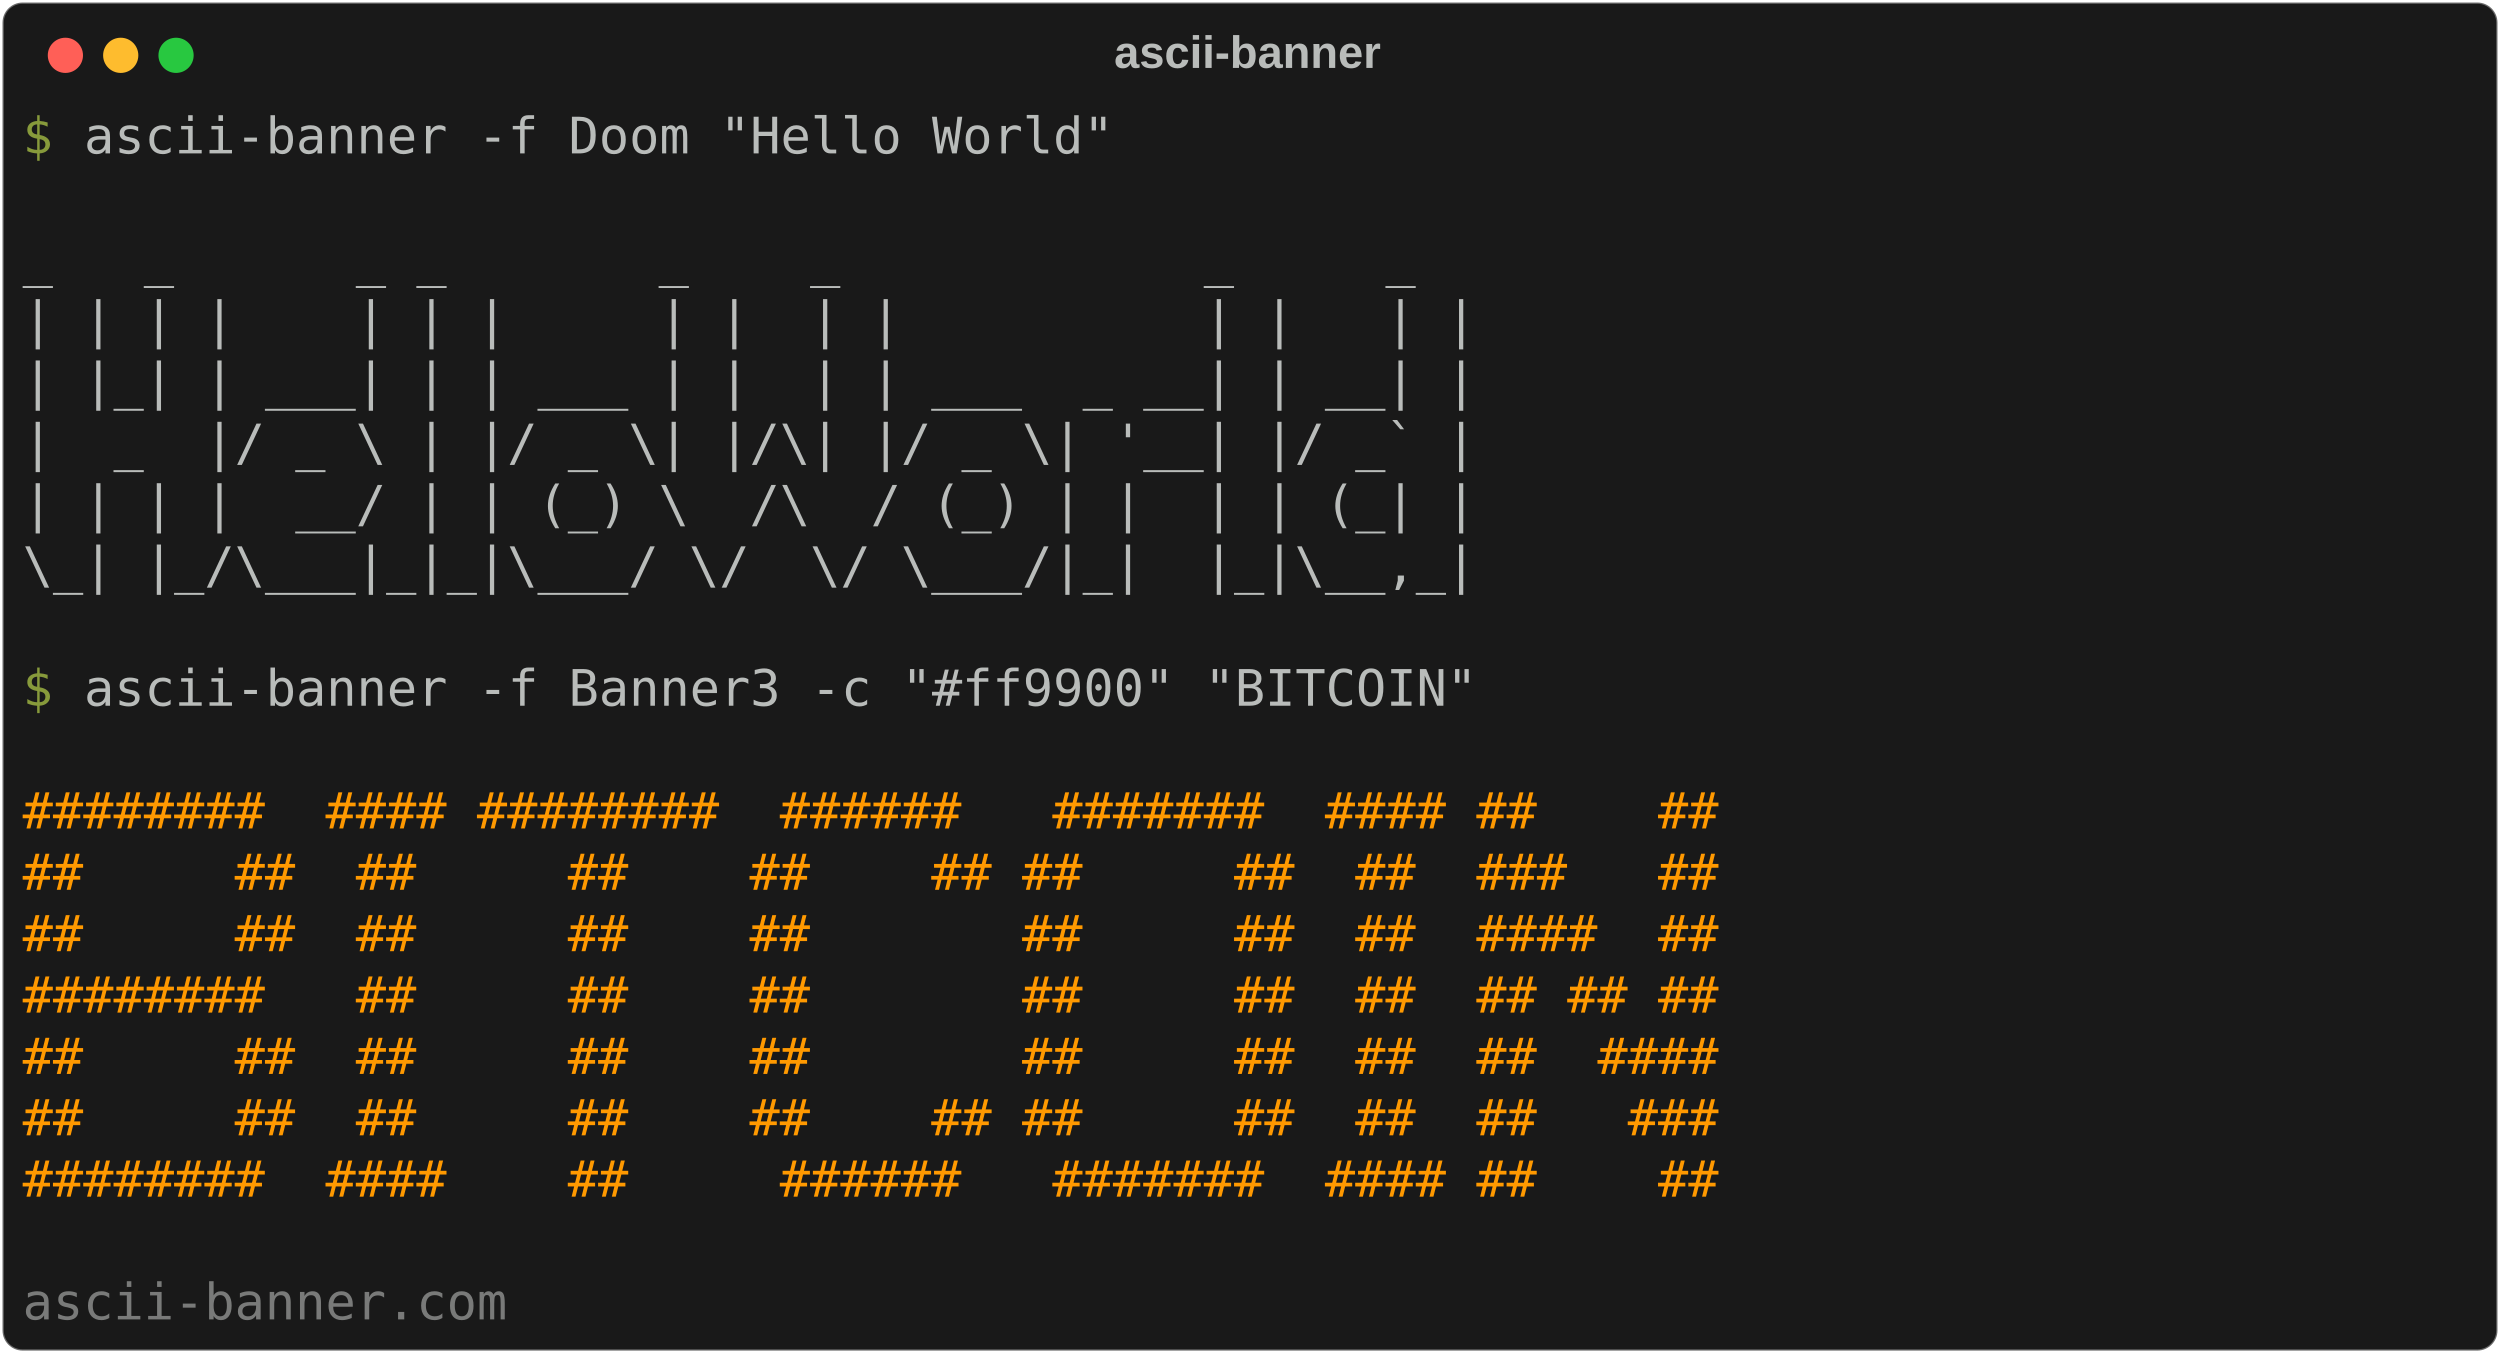
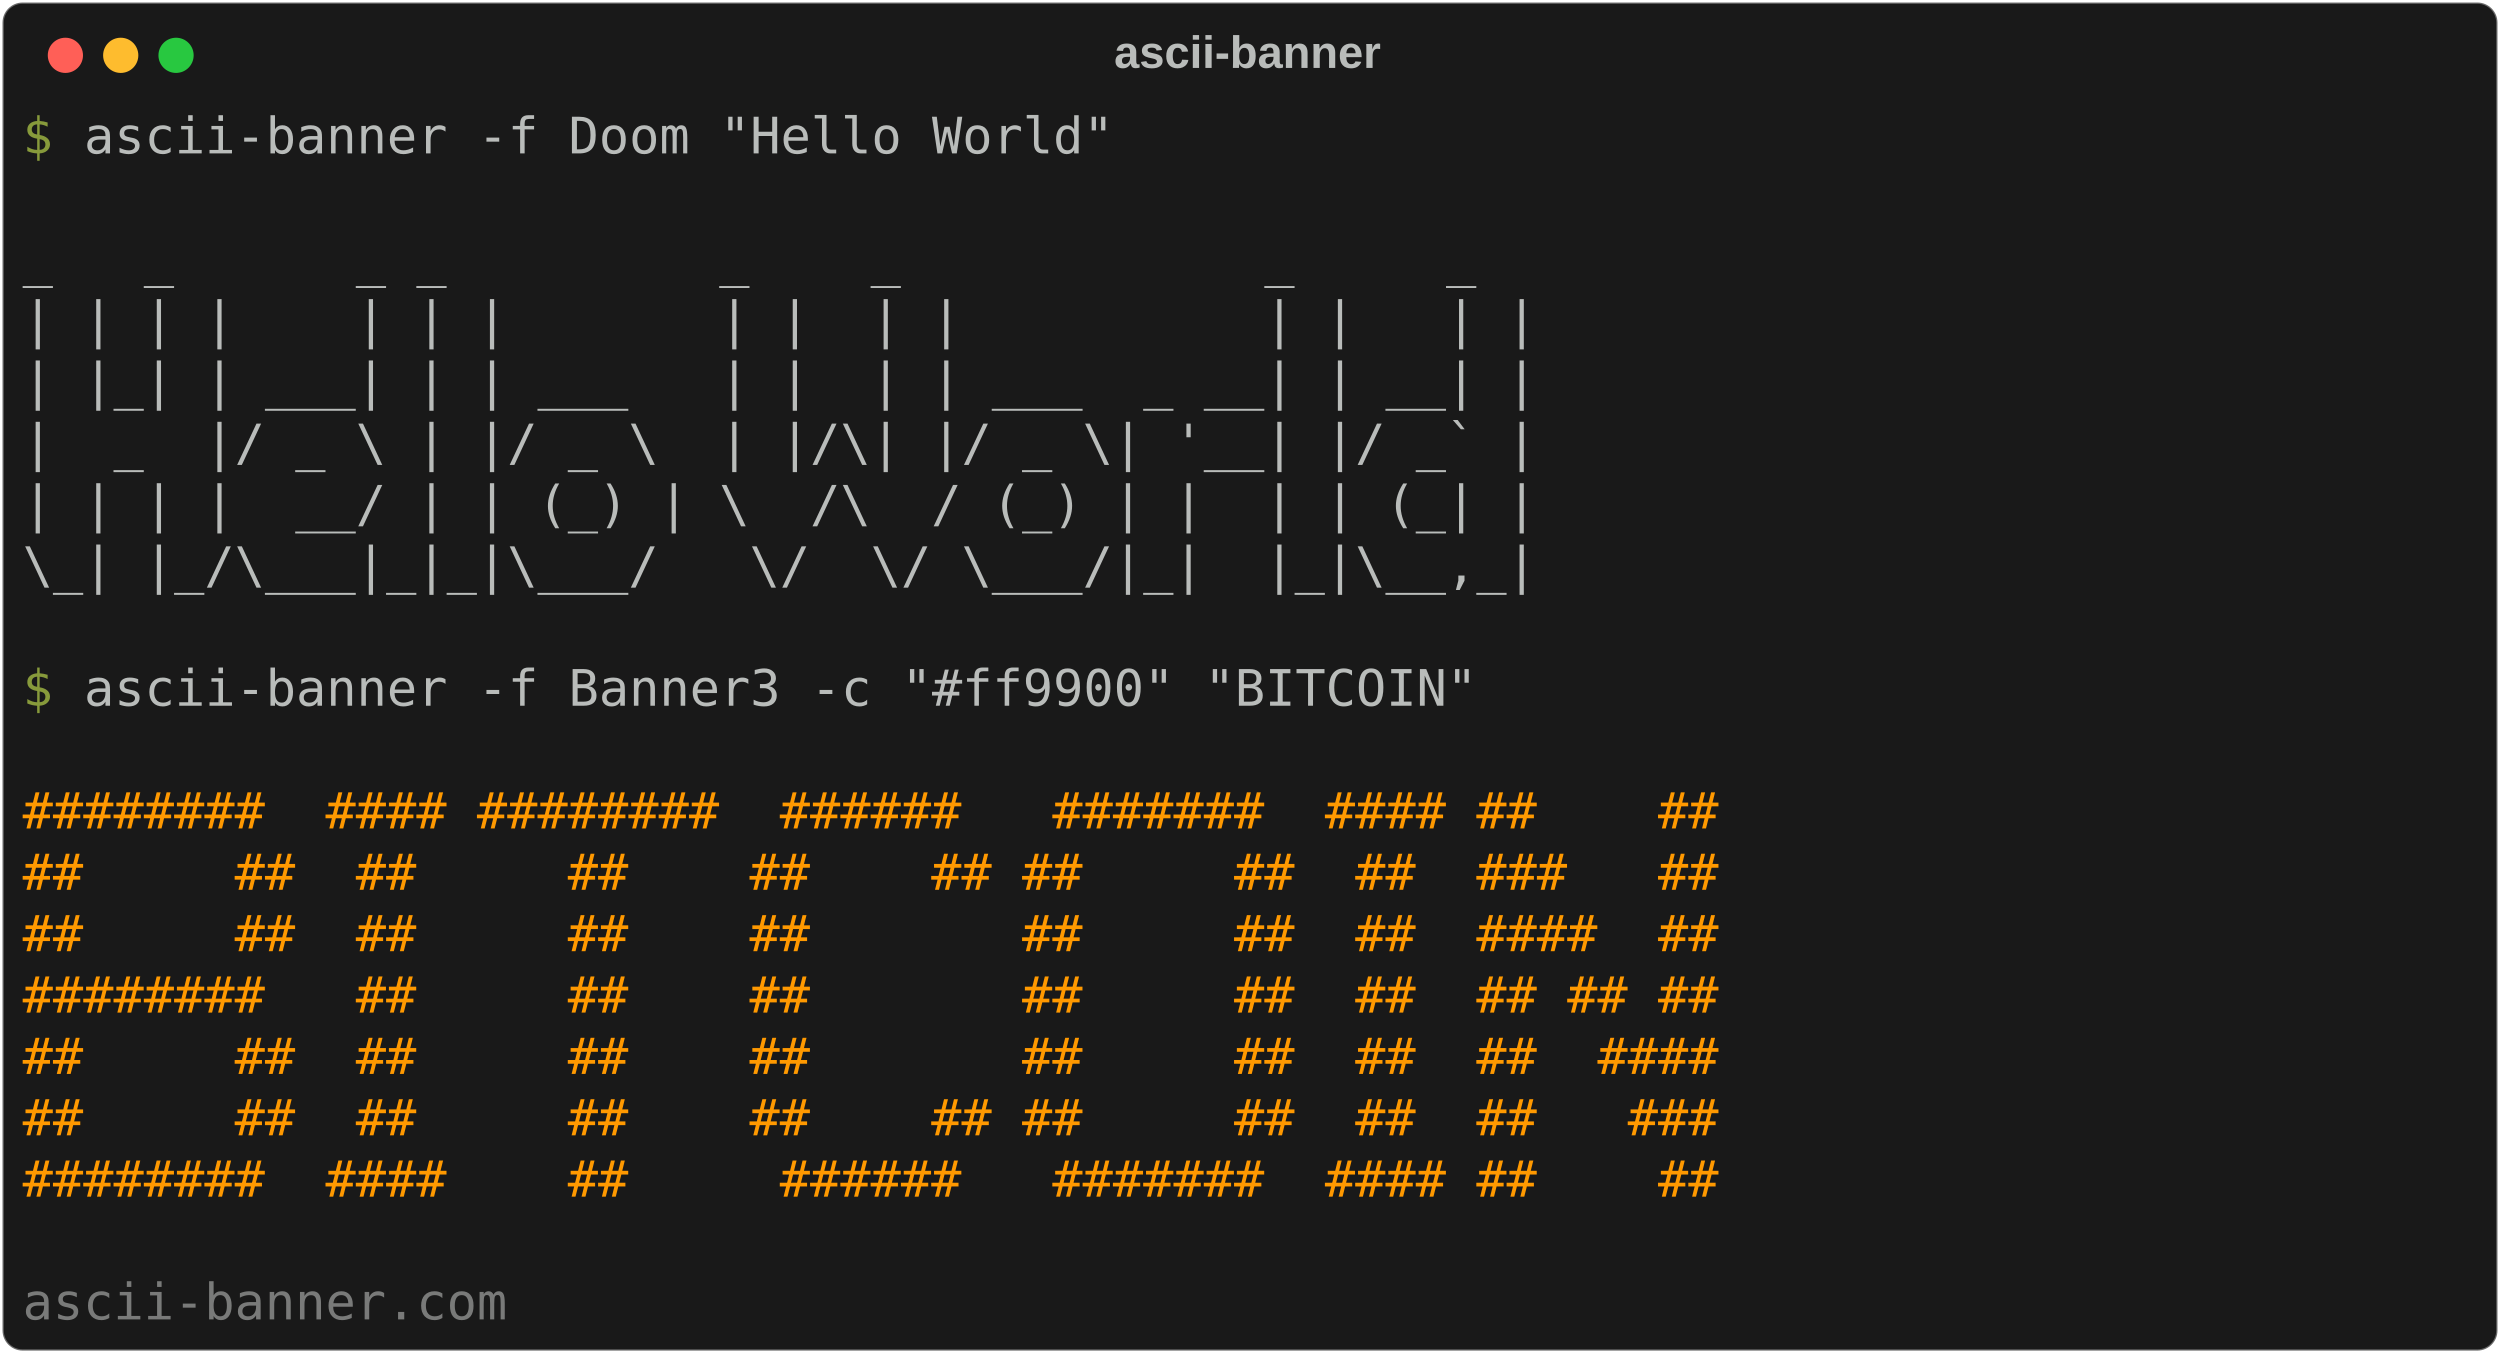
<svg xmlns="http://www.w3.org/2000/svg" class="rich-terminal" viewBox="0 0 994 538.0">
  <style>

    @font-face {
        font-family: "Fira Code";
        src: local("FiraCode-Regular"),
                url("https://cdnjs.cloudflare.com/ajax/libs/firacode/6.2.0/woff2/FiraCode-Regular.woff2") format("woff2"),
                url("https://cdnjs.cloudflare.com/ajax/libs/firacode/6.2.0/woff/FiraCode-Regular.woff") format("woff");
        font-style: normal;
        font-weight: 400;
    }
    @font-face {
        font-family: "Fira Code";
        src: local("FiraCode-Bold"),
                url("https://cdnjs.cloudflare.com/ajax/libs/firacode/6.2.0/woff2/FiraCode-Bold.woff2") format("woff2"),
                url("https://cdnjs.cloudflare.com/ajax/libs/firacode/6.2.0/woff/FiraCode-Bold.woff") format("woff");
        font-style: bold;
        font-weight: 700;
    }

-     .terminal-550531927-matrix {
+     .terminal-4234179891-matrix {
        font-family: Fira Code, monospace;
        font-size: 20px;
        line-height: 24.4px;
        font-variant-east-asian: full-width;
    }

-     .terminal-550531927-title {
+     .terminal-4234179891-title {
        font-size: 18px;
        font-weight: bold;
        font-family: arial;
    }

-     .terminal-550531927-r1 { fill: #879a3b }
- .terminal-550531927-r2 { fill: #b9bcba }
- .terminal-550531927-r3 { fill: #ff9900 }
- .terminal-550531927-r4 { fill: #797a79 }
+     .terminal-4234179891-r1 { fill: #879a3b }
+ .terminal-4234179891-r2 { fill: #b9bcba }
+ .terminal-4234179891-r3 { fill: #ff9900 }
+ .terminal-4234179891-r4 { fill: #797a79 }
    </style>
  <defs>
-     <clipPath id="terminal-550531927-clip-terminal">
+     <clipPath id="terminal-4234179891-clip-terminal">
      <rect x="0" y="0" width="975.0" height="487.0" />
    </clipPath>
-     <clipPath id="terminal-550531927-line-0">
+     <clipPath id="terminal-4234179891-line-0">
      <rect x="0" y="1.5" width="976" height="24.65" />
    </clipPath>
-     <clipPath id="terminal-550531927-line-1">
+     <clipPath id="terminal-4234179891-line-1">
      <rect x="0" y="25.9" width="976" height="24.65" />
    </clipPath>
-     <clipPath id="terminal-550531927-line-2">
+     <clipPath id="terminal-4234179891-line-2">
      <rect x="0" y="50.3" width="976" height="24.65" />
    </clipPath>
-     <clipPath id="terminal-550531927-line-3">
+     <clipPath id="terminal-4234179891-line-3">
      <rect x="0" y="74.7" width="976" height="24.65" />
    </clipPath>
-     <clipPath id="terminal-550531927-line-4">
+     <clipPath id="terminal-4234179891-line-4">
      <rect x="0" y="99.1" width="976" height="24.65" />
    </clipPath>
-     <clipPath id="terminal-550531927-line-5">
+     <clipPath id="terminal-4234179891-line-5">
      <rect x="0" y="123.5" width="976" height="24.65" />
    </clipPath>
-     <clipPath id="terminal-550531927-line-6">
+     <clipPath id="terminal-4234179891-line-6">
      <rect x="0" y="147.9" width="976" height="24.65" />
    </clipPath>
-     <clipPath id="terminal-550531927-line-7">
+     <clipPath id="terminal-4234179891-line-7">
      <rect x="0" y="172.3" width="976" height="24.65" />
    </clipPath>
-     <clipPath id="terminal-550531927-line-8">
+     <clipPath id="terminal-4234179891-line-8">
      <rect x="0" y="196.7" width="976" height="24.65" />
    </clipPath>
-     <clipPath id="terminal-550531927-line-9">
+     <clipPath id="terminal-4234179891-line-9">
      <rect x="0" y="221.1" width="976" height="24.65" />
    </clipPath>
-     <clipPath id="terminal-550531927-line-10">
+     <clipPath id="terminal-4234179891-line-10">
      <rect x="0" y="245.5" width="976" height="24.65" />
    </clipPath>
-     <clipPath id="terminal-550531927-line-11">
+     <clipPath id="terminal-4234179891-line-11">
      <rect x="0" y="269.9" width="976" height="24.65" />
    </clipPath>
-     <clipPath id="terminal-550531927-line-12">
+     <clipPath id="terminal-4234179891-line-12">
      <rect x="0" y="294.3" width="976" height="24.65" />
    </clipPath>
-     <clipPath id="terminal-550531927-line-13">
+     <clipPath id="terminal-4234179891-line-13">
      <rect x="0" y="318.7" width="976" height="24.65" />
    </clipPath>
-     <clipPath id="terminal-550531927-line-14">
+     <clipPath id="terminal-4234179891-line-14">
      <rect x="0" y="343.1" width="976" height="24.65" />
    </clipPath>
-     <clipPath id="terminal-550531927-line-15">
+     <clipPath id="terminal-4234179891-line-15">
      <rect x="0" y="367.5" width="976" height="24.65" />
    </clipPath>
-     <clipPath id="terminal-550531927-line-16">
+     <clipPath id="terminal-4234179891-line-16">
      <rect x="0" y="391.9" width="976" height="24.65" />
    </clipPath>
-     <clipPath id="terminal-550531927-line-17">
+     <clipPath id="terminal-4234179891-line-17">
      <rect x="0" y="416.3" width="976" height="24.65" />
    </clipPath>
-     <clipPath id="terminal-550531927-line-18">
+     <clipPath id="terminal-4234179891-line-18">
      <rect x="0" y="440.7" width="976" height="24.65" />
    </clipPath>
  </defs>
  <rect fill="#191919" stroke="rgba(255,255,255,0.35)" stroke-width="1" x="1" y="1" width="992" height="536" rx="8" />
-   <text class="terminal-550531927-title" fill="#b9bcba" text-anchor="middle" x="496" y="27">ascii-banner</text>
+   <text class="terminal-4234179891-title" fill="#b9bcba" text-anchor="middle" x="496" y="27">ascii-banner</text>
  <g transform="translate(26,22)">
    <circle cx="0" cy="0" r="7" fill="#ff5f57" />
    <circle cx="22" cy="0" r="7" fill="#febc2e" />
    <circle cx="44" cy="0" r="7" fill="#28c840" />
  </g>
-   <g transform="translate(9, 41)" clip-path="url(#terminal-550531927-clip-terminal)">
-     <g class="terminal-550531927-matrix">
-       <text class="terminal-550531927-r1" x="0" y="20" textLength="24.4" clip-path="url(#terminal-550531927-line-0)">$ </text>
-       <text class="terminal-550531927-r2" x="24.4" y="20" textLength="414.8" clip-path="url(#terminal-550531927-line-0)">ascii-banner -f Doom "Hello World"</text>
-       <text class="terminal-550531927-r2" x="976" y="20" textLength="12.2" clip-path="url(#terminal-550531927-line-0)">
+   <g transform="translate(9, 41)" clip-path="url(#terminal-4234179891-clip-terminal)">
+     <g class="terminal-4234179891-matrix">
+       <text class="terminal-4234179891-r1" x="0" y="20" textLength="24.4" clip-path="url(#terminal-4234179891-line-0)">$ </text>
+       <text class="terminal-4234179891-r2" x="24.4" y="20" textLength="414.8" clip-path="url(#terminal-4234179891-line-0)">ascii-banner -f Doom "Hello World"</text>
+       <text class="terminal-4234179891-r2" x="976" y="20" textLength="12.2" clip-path="url(#terminal-4234179891-line-0)">
</text>
-       <text class="terminal-550531927-r2" x="976" y="44.4" textLength="12.2" clip-path="url(#terminal-550531927-line-1)">
+       <text class="terminal-4234179891-r2" x="976" y="44.4" textLength="12.2" clip-path="url(#terminal-4234179891-line-1)">
</text>
-       <text class="terminal-550531927-r2" x="0" y="68.8" textLength="573.4" clip-path="url(#terminal-550531927-line-2)"> _   _      _ _       _    _            _     _</text>
-       <text class="terminal-550531927-r2" x="976" y="68.8" textLength="12.2" clip-path="url(#terminal-550531927-line-2)">
+       <text class="terminal-4234179891-r2" x="0" y="68.8" textLength="597.8" clip-path="url(#terminal-4234179891-line-2)"> _   _      _ _         _    _            _     _</text>
+       <text class="terminal-4234179891-r2" x="976" y="68.8" textLength="12.2" clip-path="url(#terminal-4234179891-line-2)">
</text>
-       <text class="terminal-550531927-r2" x="0" y="93.2" textLength="585.6" clip-path="url(#terminal-550531927-line-3)">| | | |    | | |     | |  | |          | |   | |</text>
-       <text class="terminal-550531927-r2" x="976" y="93.2" textLength="12.2" clip-path="url(#terminal-550531927-line-3)">
+       <text class="terminal-4234179891-r2" x="0" y="93.2" textLength="610" clip-path="url(#terminal-4234179891-line-3)">| | | |    | | |       | |  | |          | |   | |</text>
+       <text class="terminal-4234179891-r2" x="976" y="93.2" textLength="12.2" clip-path="url(#terminal-4234179891-line-3)">
</text>
-       <text class="terminal-550531927-r2" x="0" y="117.6" textLength="585.6" clip-path="url(#terminal-550531927-line-4)">| |_| | ___| | | ___ | |  | | ___  _ __| | __| |</text>
-       <text class="terminal-550531927-r2" x="976" y="117.6" textLength="12.2" clip-path="url(#terminal-550531927-line-4)">
+       <text class="terminal-4234179891-r2" x="0" y="117.6" textLength="610" clip-path="url(#terminal-4234179891-line-4)">| |_| | ___| | | ___   | |  | | ___  _ __| | __| |</text>
+       <text class="terminal-4234179891-r2" x="976" y="117.6" textLength="12.2" clip-path="url(#terminal-4234179891-line-4)">
</text>
-       <text class="terminal-550531927-r2" x="0" y="142" textLength="585.6" clip-path="url(#terminal-550531927-line-5)">|  _  |/ _ \ | |/ _ \| |/\| |/ _ \| '__| |/ _` |</text>
-       <text class="terminal-550531927-r2" x="976" y="142" textLength="12.2" clip-path="url(#terminal-550531927-line-5)">
+       <text class="terminal-4234179891-r2" x="0" y="142" textLength="610" clip-path="url(#terminal-4234179891-line-5)">|  _  |/ _ \ | |/ _ \  | |/\| |/ _ \| '__| |/ _` |</text>
+       <text class="terminal-4234179891-r2" x="976" y="142" textLength="12.2" clip-path="url(#terminal-4234179891-line-5)">
</text>
-       <text class="terminal-550531927-r2" x="0" y="166.4" textLength="585.6" clip-path="url(#terminal-550531927-line-6)">| | | |  __/ | | (_) \  /\  / (_) | |  | | (_| |</text>
-       <text class="terminal-550531927-r2" x="976" y="166.4" textLength="12.2" clip-path="url(#terminal-550531927-line-6)">
+       <text class="terminal-4234179891-r2" x="0" y="166.4" textLength="610" clip-path="url(#terminal-4234179891-line-6)">| | | |  __/ | | (_) | \  /\  / (_) | |  | | (_| |</text>
+       <text class="terminal-4234179891-r2" x="976" y="166.4" textLength="12.2" clip-path="url(#terminal-4234179891-line-6)">
</text>
-       <text class="terminal-550531927-r2" x="0" y="190.8" textLength="585.6" clip-path="url(#terminal-550531927-line-7)">\_| |_/\___|_|_|\___/ \/  \/ \___/|_|  |_|\__,_|</text>
-       <text class="terminal-550531927-r2" x="976" y="190.8" textLength="12.2" clip-path="url(#terminal-550531927-line-7)">
+       <text class="terminal-4234179891-r2" x="0" y="190.8" textLength="610" clip-path="url(#terminal-4234179891-line-7)">\_| |_/\___|_|_|\___/   \/  \/ \___/|_|  |_|\__,_|</text>
+       <text class="terminal-4234179891-r2" x="976" y="190.8" textLength="12.2" clip-path="url(#terminal-4234179891-line-7)">
</text>
-       <text class="terminal-550531927-r2" x="976" y="215.2" textLength="12.2" clip-path="url(#terminal-550531927-line-8)">
+       <text class="terminal-4234179891-r2" x="976" y="215.2" textLength="12.2" clip-path="url(#terminal-4234179891-line-8)">
</text>
-       <text class="terminal-550531927-r1" x="0" y="239.6" textLength="24.4" clip-path="url(#terminal-550531927-line-9)">$ </text>
-       <text class="terminal-550531927-r2" x="24.4" y="239.6" textLength="561.2" clip-path="url(#terminal-550531927-line-9)">ascii-banner -f Banner3 -c "#ff9900" "BITCOIN"</text>
-       <text class="terminal-550531927-r2" x="976" y="239.6" textLength="12.2" clip-path="url(#terminal-550531927-line-9)">
+       <text class="terminal-4234179891-r1" x="0" y="239.6" textLength="24.4" clip-path="url(#terminal-4234179891-line-9)">$ </text>
+       <text class="terminal-4234179891-r2" x="24.4" y="239.6" textLength="561.2" clip-path="url(#terminal-4234179891-line-9)">ascii-banner -f Banner3 -c "#ff9900" "BITCOIN"</text>
+       <text class="terminal-4234179891-r2" x="976" y="239.6" textLength="12.2" clip-path="url(#terminal-4234179891-line-9)">
</text>
-       <text class="terminal-550531927-r2" x="976" y="264" textLength="12.2" clip-path="url(#terminal-550531927-line-10)">
+       <text class="terminal-4234179891-r2" x="976" y="264" textLength="12.2" clip-path="url(#terminal-4234179891-line-10)">
</text>
-       <text class="terminal-550531927-r3" x="0" y="288.4" textLength="683.2" clip-path="url(#terminal-550531927-line-11)">########  #### ########  ######   #######  #### ##    ##</text>
-       <text class="terminal-550531927-r2" x="976" y="288.4" textLength="12.2" clip-path="url(#terminal-550531927-line-11)">
+       <text class="terminal-4234179891-r3" x="0" y="288.4" textLength="683.2" clip-path="url(#terminal-4234179891-line-11)">########  #### ########  ######   #######  #### ##    ##</text>
+       <text class="terminal-4234179891-r2" x="976" y="288.4" textLength="12.2" clip-path="url(#terminal-4234179891-line-11)">
</text>
-       <text class="terminal-550531927-r3" x="0" y="312.8" textLength="683.2" clip-path="url(#terminal-550531927-line-12)">##     ##  ##     ##    ##    ## ##     ##  ##  ###   ##</text>
-       <text class="terminal-550531927-r2" x="976" y="312.8" textLength="12.2" clip-path="url(#terminal-550531927-line-12)">
+       <text class="terminal-4234179891-r3" x="0" y="312.8" textLength="683.2" clip-path="url(#terminal-4234179891-line-12)">##     ##  ##     ##    ##    ## ##     ##  ##  ###   ##</text>
+       <text class="terminal-4234179891-r2" x="976" y="312.8" textLength="12.2" clip-path="url(#terminal-4234179891-line-12)">
</text>
-       <text class="terminal-550531927-r3" x="0" y="337.2" textLength="683.2" clip-path="url(#terminal-550531927-line-13)">##     ##  ##     ##    ##       ##     ##  ##  ####  ##</text>
-       <text class="terminal-550531927-r2" x="976" y="337.2" textLength="12.2" clip-path="url(#terminal-550531927-line-13)">
+       <text class="terminal-4234179891-r3" x="0" y="337.2" textLength="683.2" clip-path="url(#terminal-4234179891-line-13)">##     ##  ##     ##    ##       ##     ##  ##  ####  ##</text>
+       <text class="terminal-4234179891-r2" x="976" y="337.2" textLength="12.2" clip-path="url(#terminal-4234179891-line-13)">
</text>
-       <text class="terminal-550531927-r3" x="0" y="361.6" textLength="683.2" clip-path="url(#terminal-550531927-line-14)">########   ##     ##    ##       ##     ##  ##  ## ## ##</text>
-       <text class="terminal-550531927-r2" x="976" y="361.6" textLength="12.2" clip-path="url(#terminal-550531927-line-14)">
+       <text class="terminal-4234179891-r3" x="0" y="361.6" textLength="683.2" clip-path="url(#terminal-4234179891-line-14)">########   ##     ##    ##       ##     ##  ##  ## ## ##</text>
+       <text class="terminal-4234179891-r2" x="976" y="361.6" textLength="12.2" clip-path="url(#terminal-4234179891-line-14)">
</text>
-       <text class="terminal-550531927-r3" x="0" y="386" textLength="683.2" clip-path="url(#terminal-550531927-line-15)">##     ##  ##     ##    ##       ##     ##  ##  ##  ####</text>
-       <text class="terminal-550531927-r2" x="976" y="386" textLength="12.2" clip-path="url(#terminal-550531927-line-15)">
+       <text class="terminal-4234179891-r3" x="0" y="386" textLength="683.2" clip-path="url(#terminal-4234179891-line-15)">##     ##  ##     ##    ##       ##     ##  ##  ##  ####</text>
+       <text class="terminal-4234179891-r2" x="976" y="386" textLength="12.2" clip-path="url(#terminal-4234179891-line-15)">
</text>
-       <text class="terminal-550531927-r3" x="0" y="410.4" textLength="683.2" clip-path="url(#terminal-550531927-line-16)">##     ##  ##     ##    ##    ## ##     ##  ##  ##   ###</text>
-       <text class="terminal-550531927-r2" x="976" y="410.4" textLength="12.2" clip-path="url(#terminal-550531927-line-16)">
+       <text class="terminal-4234179891-r3" x="0" y="410.4" textLength="683.2" clip-path="url(#terminal-4234179891-line-16)">##     ##  ##     ##    ##    ## ##     ##  ##  ##   ###</text>
+       <text class="terminal-4234179891-r2" x="976" y="410.4" textLength="12.2" clip-path="url(#terminal-4234179891-line-16)">
</text>
-       <text class="terminal-550531927-r3" x="0" y="434.8" textLength="683.2" clip-path="url(#terminal-550531927-line-17)">########  ####    ##     ######   #######  #### ##    ##</text>
-       <text class="terminal-550531927-r2" x="976" y="434.8" textLength="12.2" clip-path="url(#terminal-550531927-line-17)">
+       <text class="terminal-4234179891-r3" x="0" y="434.8" textLength="683.2" clip-path="url(#terminal-4234179891-line-17)">########  ####    ##     ######   #######  #### ##    ##</text>
+       <text class="terminal-4234179891-r2" x="976" y="434.8" textLength="12.2" clip-path="url(#terminal-4234179891-line-17)">
</text>
-       <text class="terminal-550531927-r2" x="976" y="459.2" textLength="12.2" clip-path="url(#terminal-550531927-line-18)">
+       <text class="terminal-4234179891-r2" x="976" y="459.2" textLength="12.2" clip-path="url(#terminal-4234179891-line-18)">
</text>
-       <text class="terminal-550531927-r4" x="0" y="483.6" textLength="195.2" clip-path="url(#terminal-550531927-line-19)">ascii-banner.com</text>
-       <text class="terminal-550531927-r2" x="976" y="483.6" textLength="12.2" clip-path="url(#terminal-550531927-line-19)">
+       <text class="terminal-4234179891-r4" x="0" y="483.6" textLength="195.2" clip-path="url(#terminal-4234179891-line-19)">ascii-banner.com</text>
+       <text class="terminal-4234179891-r2" x="976" y="483.6" textLength="12.2" clip-path="url(#terminal-4234179891-line-19)">
</text>
    </g>
  </g>
</svg>
